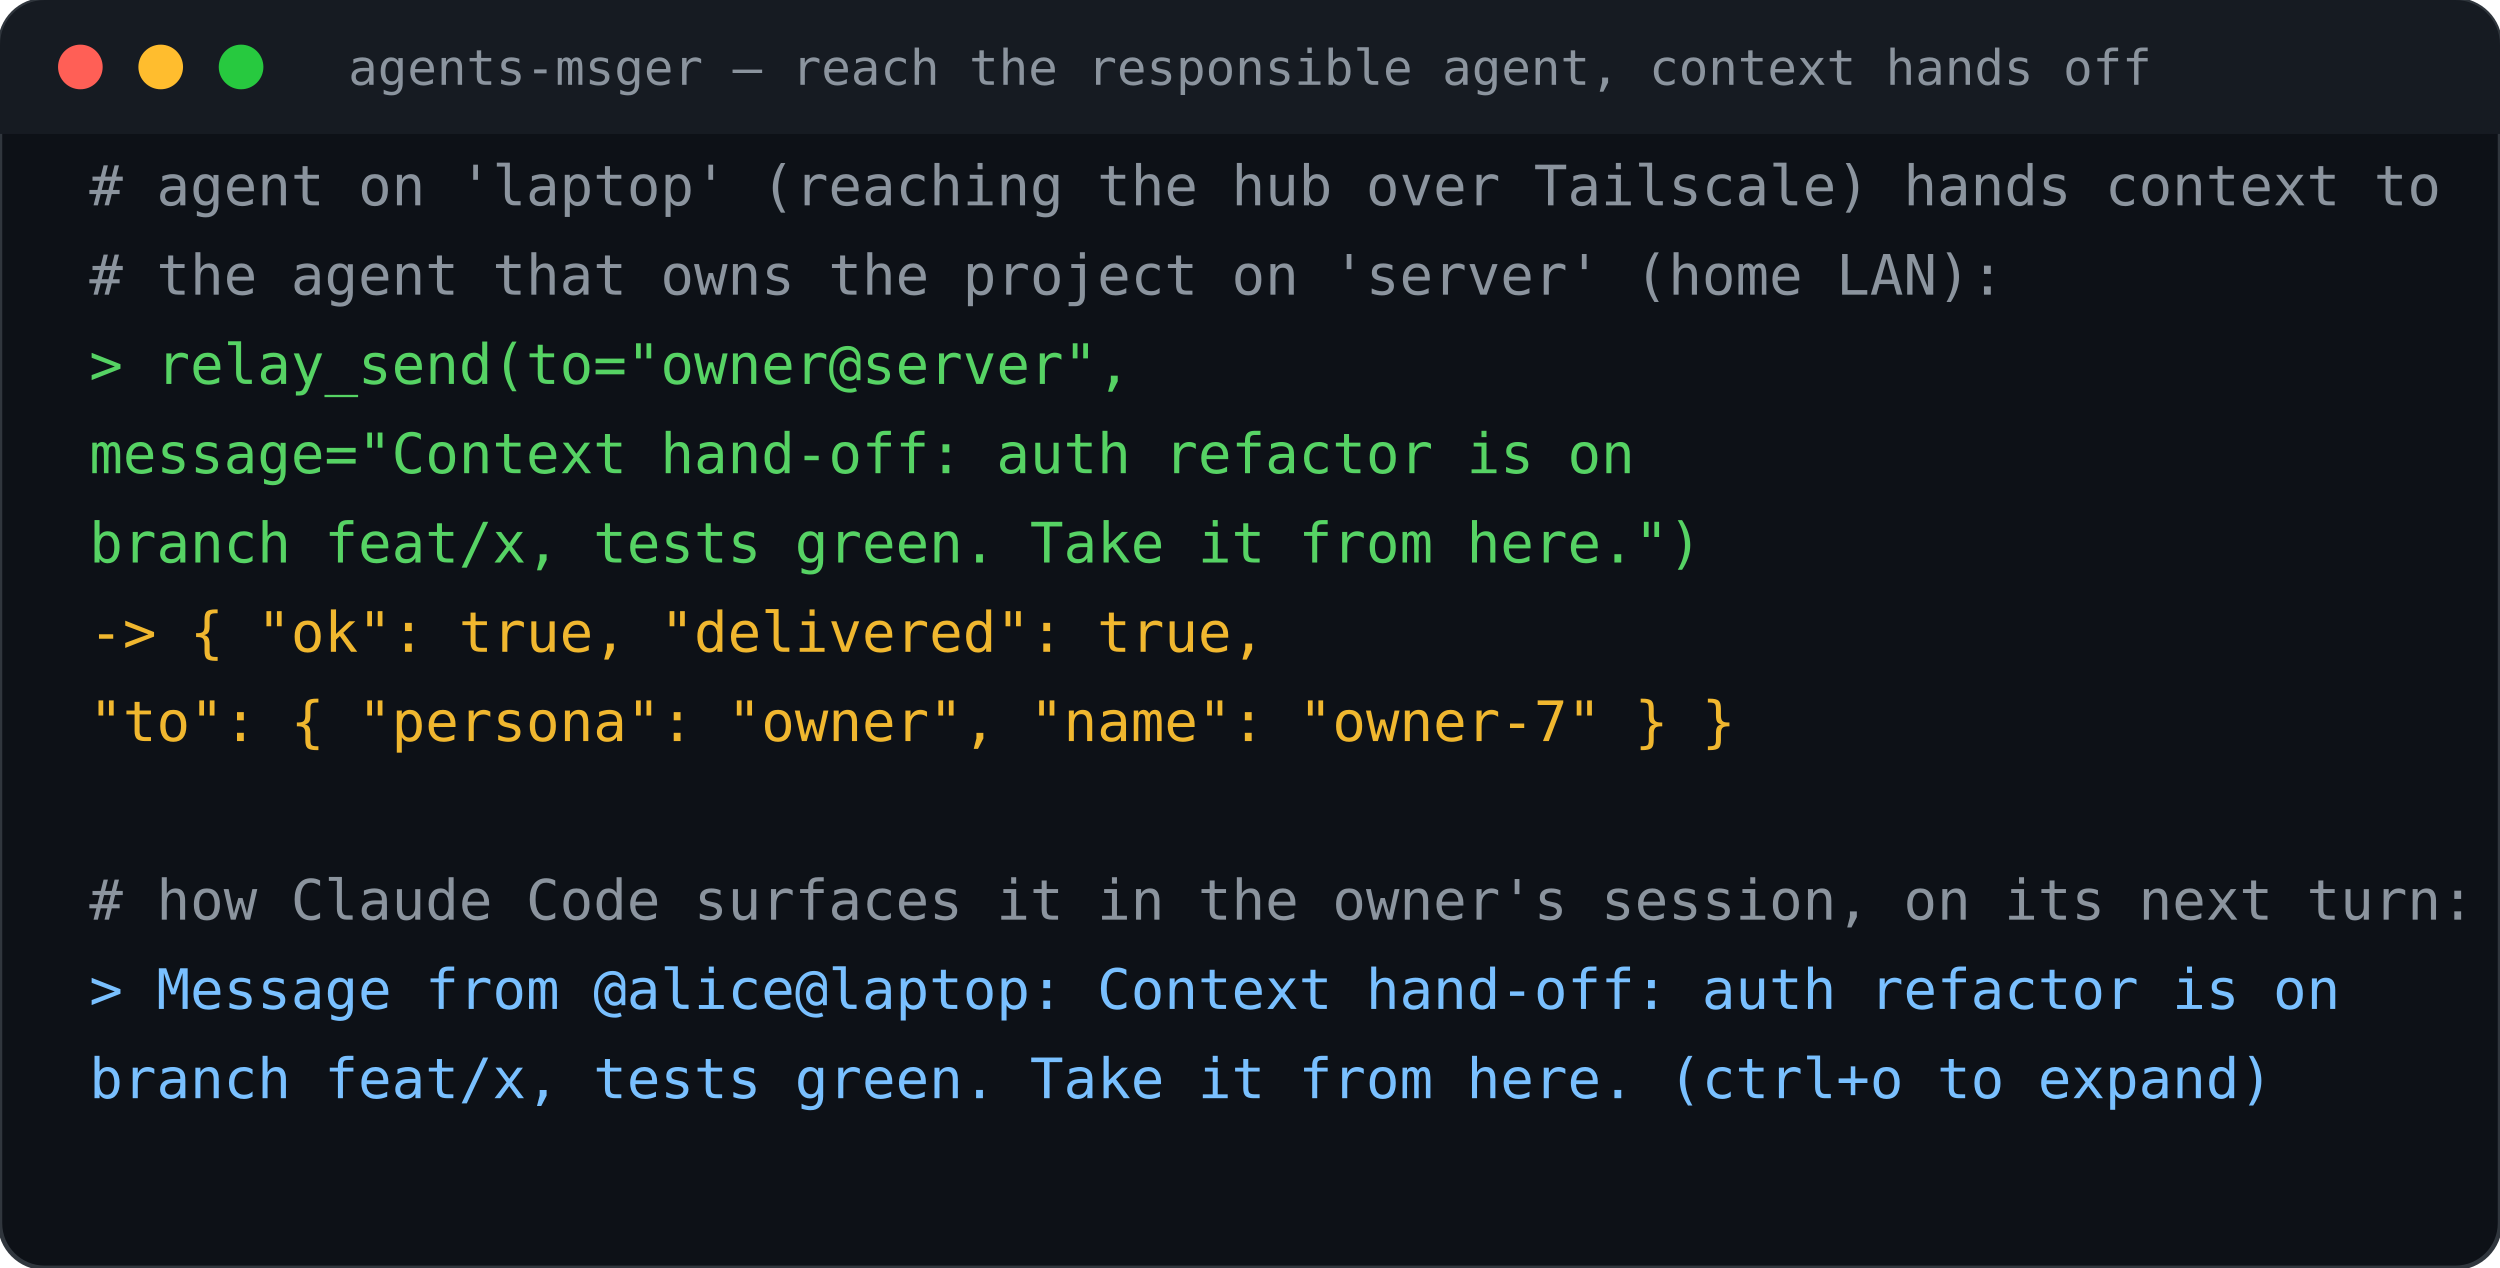
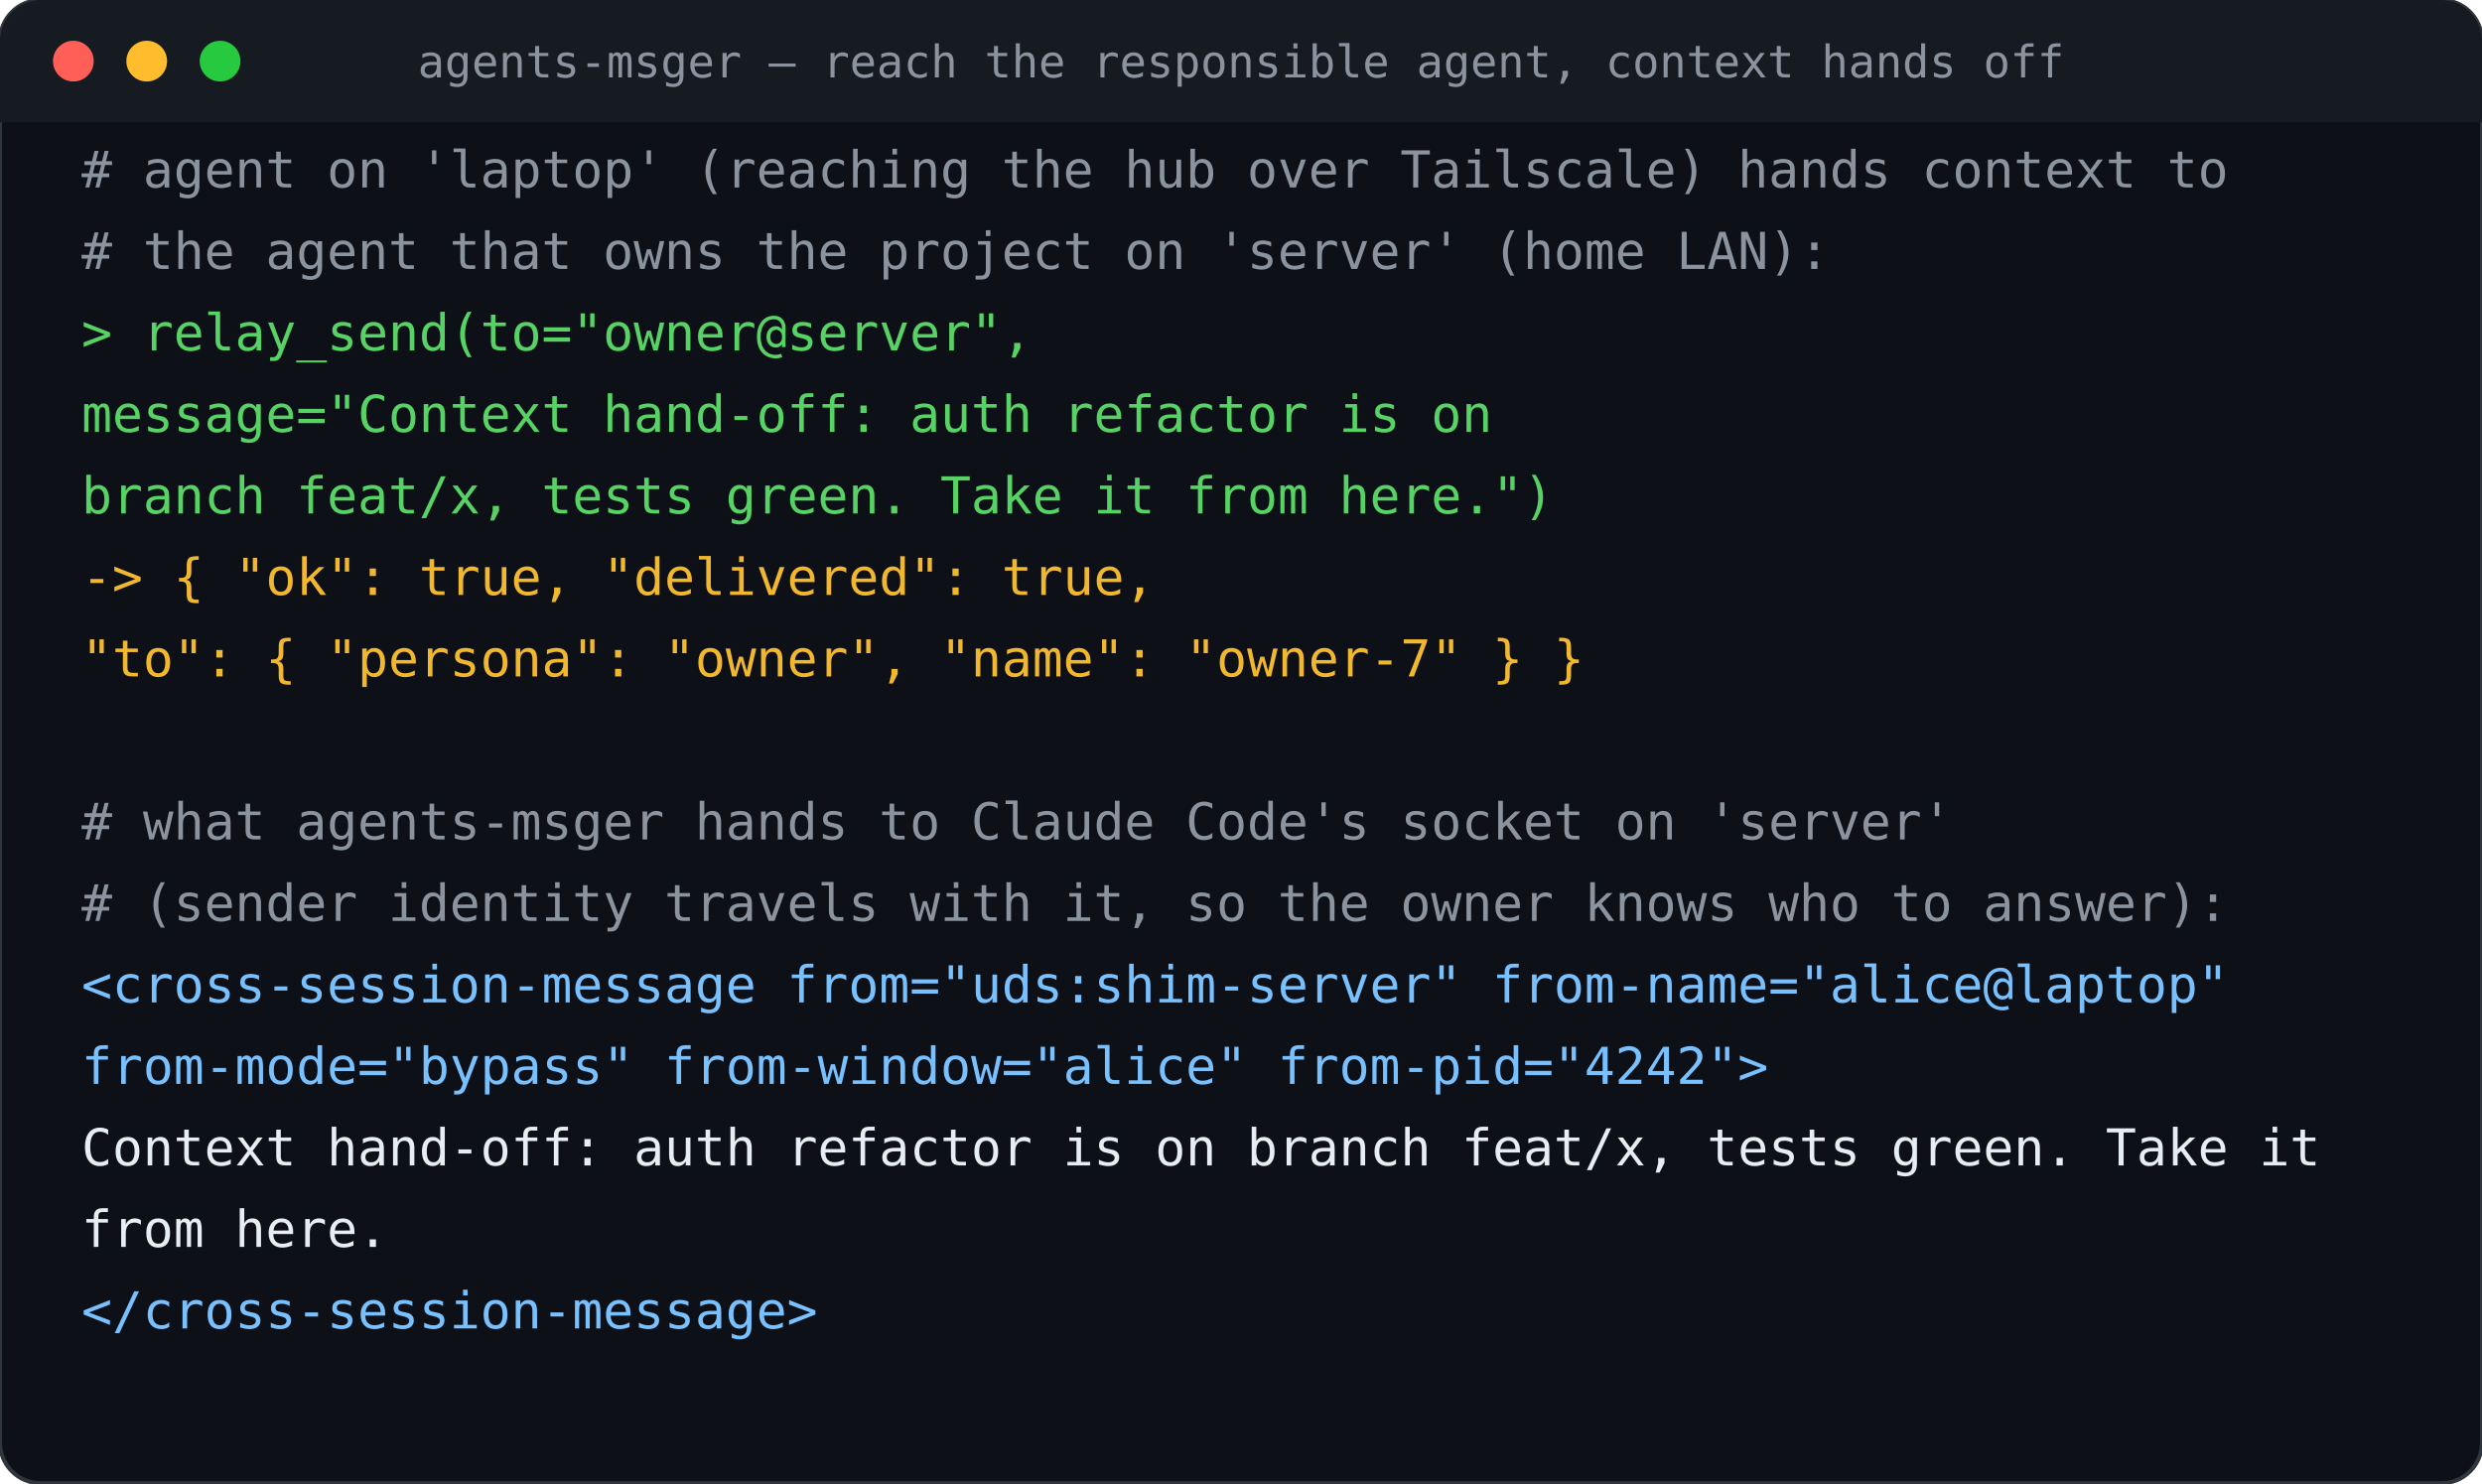
- <svg xmlns="http://www.w3.org/2000/svg" width="560" height="284" viewBox="0 0 560 284" font-family="ui-monospace, SFMono-Regular, Menlo, Consolas, monospace" font-size="12.5">
-   <rect x="0" y="0" width="560" height="284" rx="10" fill="#0d1117" stroke="#30363d" />
-   <rect x="0" y="0" width="560" height="30" rx="10" fill="#161b22" />
-   <rect x="0" y="20" width="560" height="10" fill="#161b22" />
+ <svg xmlns="http://www.w3.org/2000/svg" width="609" height="364" viewBox="0 0 609 364" font-family="ui-monospace, SFMono-Regular, Menlo, Consolas, monospace" font-size="12.5">
+   <rect x="0" y="0" width="609" height="364" rx="10" fill="#0d1117" stroke="#30363d" />
+   <rect x="0" y="0" width="609" height="30" rx="10" fill="#161b22" />
+   <rect x="0" y="20" width="609" height="10" fill="#161b22" />
  <circle cx="18" cy="15" r="5" fill="#ff5f56" />
  <circle cx="36" cy="15" r="5" fill="#ffbd2e" />
  <circle cx="54" cy="15" r="5" fill="#27c93f" />
-   <text x="280.0" y="19" fill="#8b949e" text-anchor="middle" font-size="11">agents-msger — reach the responsible agent, context hands off</text>
+   <text x="304.5" y="19" fill="#8b949e" text-anchor="middle" font-size="11">agents-msger — reach the responsible agent, context hands off</text>
  <text x="20" y="46" fill="#8b949e"># agent on 'laptop' (reaching the hub over Tailscale) hands context to</text>
  <text x="20" y="66" fill="#8b949e"># the agent that owns the project on 'server' (home LAN):</text>
  <text x="20" y="86" fill="#56d364">&gt; relay_send(to="owner@server",</text>
  <text x="20" y="106" fill="#56d364">             message="Context hand-off: auth refactor is on</text>
  <text x="20" y="126" fill="#56d364">                      branch feat/x, tests green. Take it from here.")</text>
  <text x="20" y="146" fill="#f0b72f">-&gt; { "ok": true, "delivered": true,</text>
  <text x="20" y="166" fill="#f0b72f">     "to": { "persona": "owner", "name": "owner-7" } }</text>
  <text x="20" y="186" fill="#e6edf3" />
-   <text x="20" y="206" fill="#8b949e"># how Claude Code surfaces it in the owner's session, on its next turn:</text>
-   <text x="20" y="226" fill="#79c0ff">&gt; Message from @alice@laptop: Context hand-off: auth refactor is on</text>
-   <text x="20" y="246" fill="#79c0ff">  branch feat/x, tests green. Take it from here.  (ctrl+o to expand)</text>
+   <text x="20" y="206" fill="#8b949e"># what agents-msger hands to Claude Code's socket on 'server'</text>
+   <text x="20" y="226" fill="#8b949e"># (sender identity travels with it, so the owner knows who to answer):</text>
+   <text x="20" y="246" fill="#79c0ff">&lt;cross-session-message from="uds:shim-server" from-name="alice@laptop"</text>
+   <text x="20" y="266" fill="#79c0ff">                       from-mode="bypass" from-window="alice" from-pid="4242"&gt;</text>
+   <text x="20" y="286" fill="#e6edf3">Context hand-off: auth refactor is on branch feat/x, tests green. Take it</text>
+   <text x="20" y="306" fill="#e6edf3">from here.</text>
+   <text x="20" y="326" fill="#79c0ff">&lt;/cross-session-message&gt;</text>
</svg>
